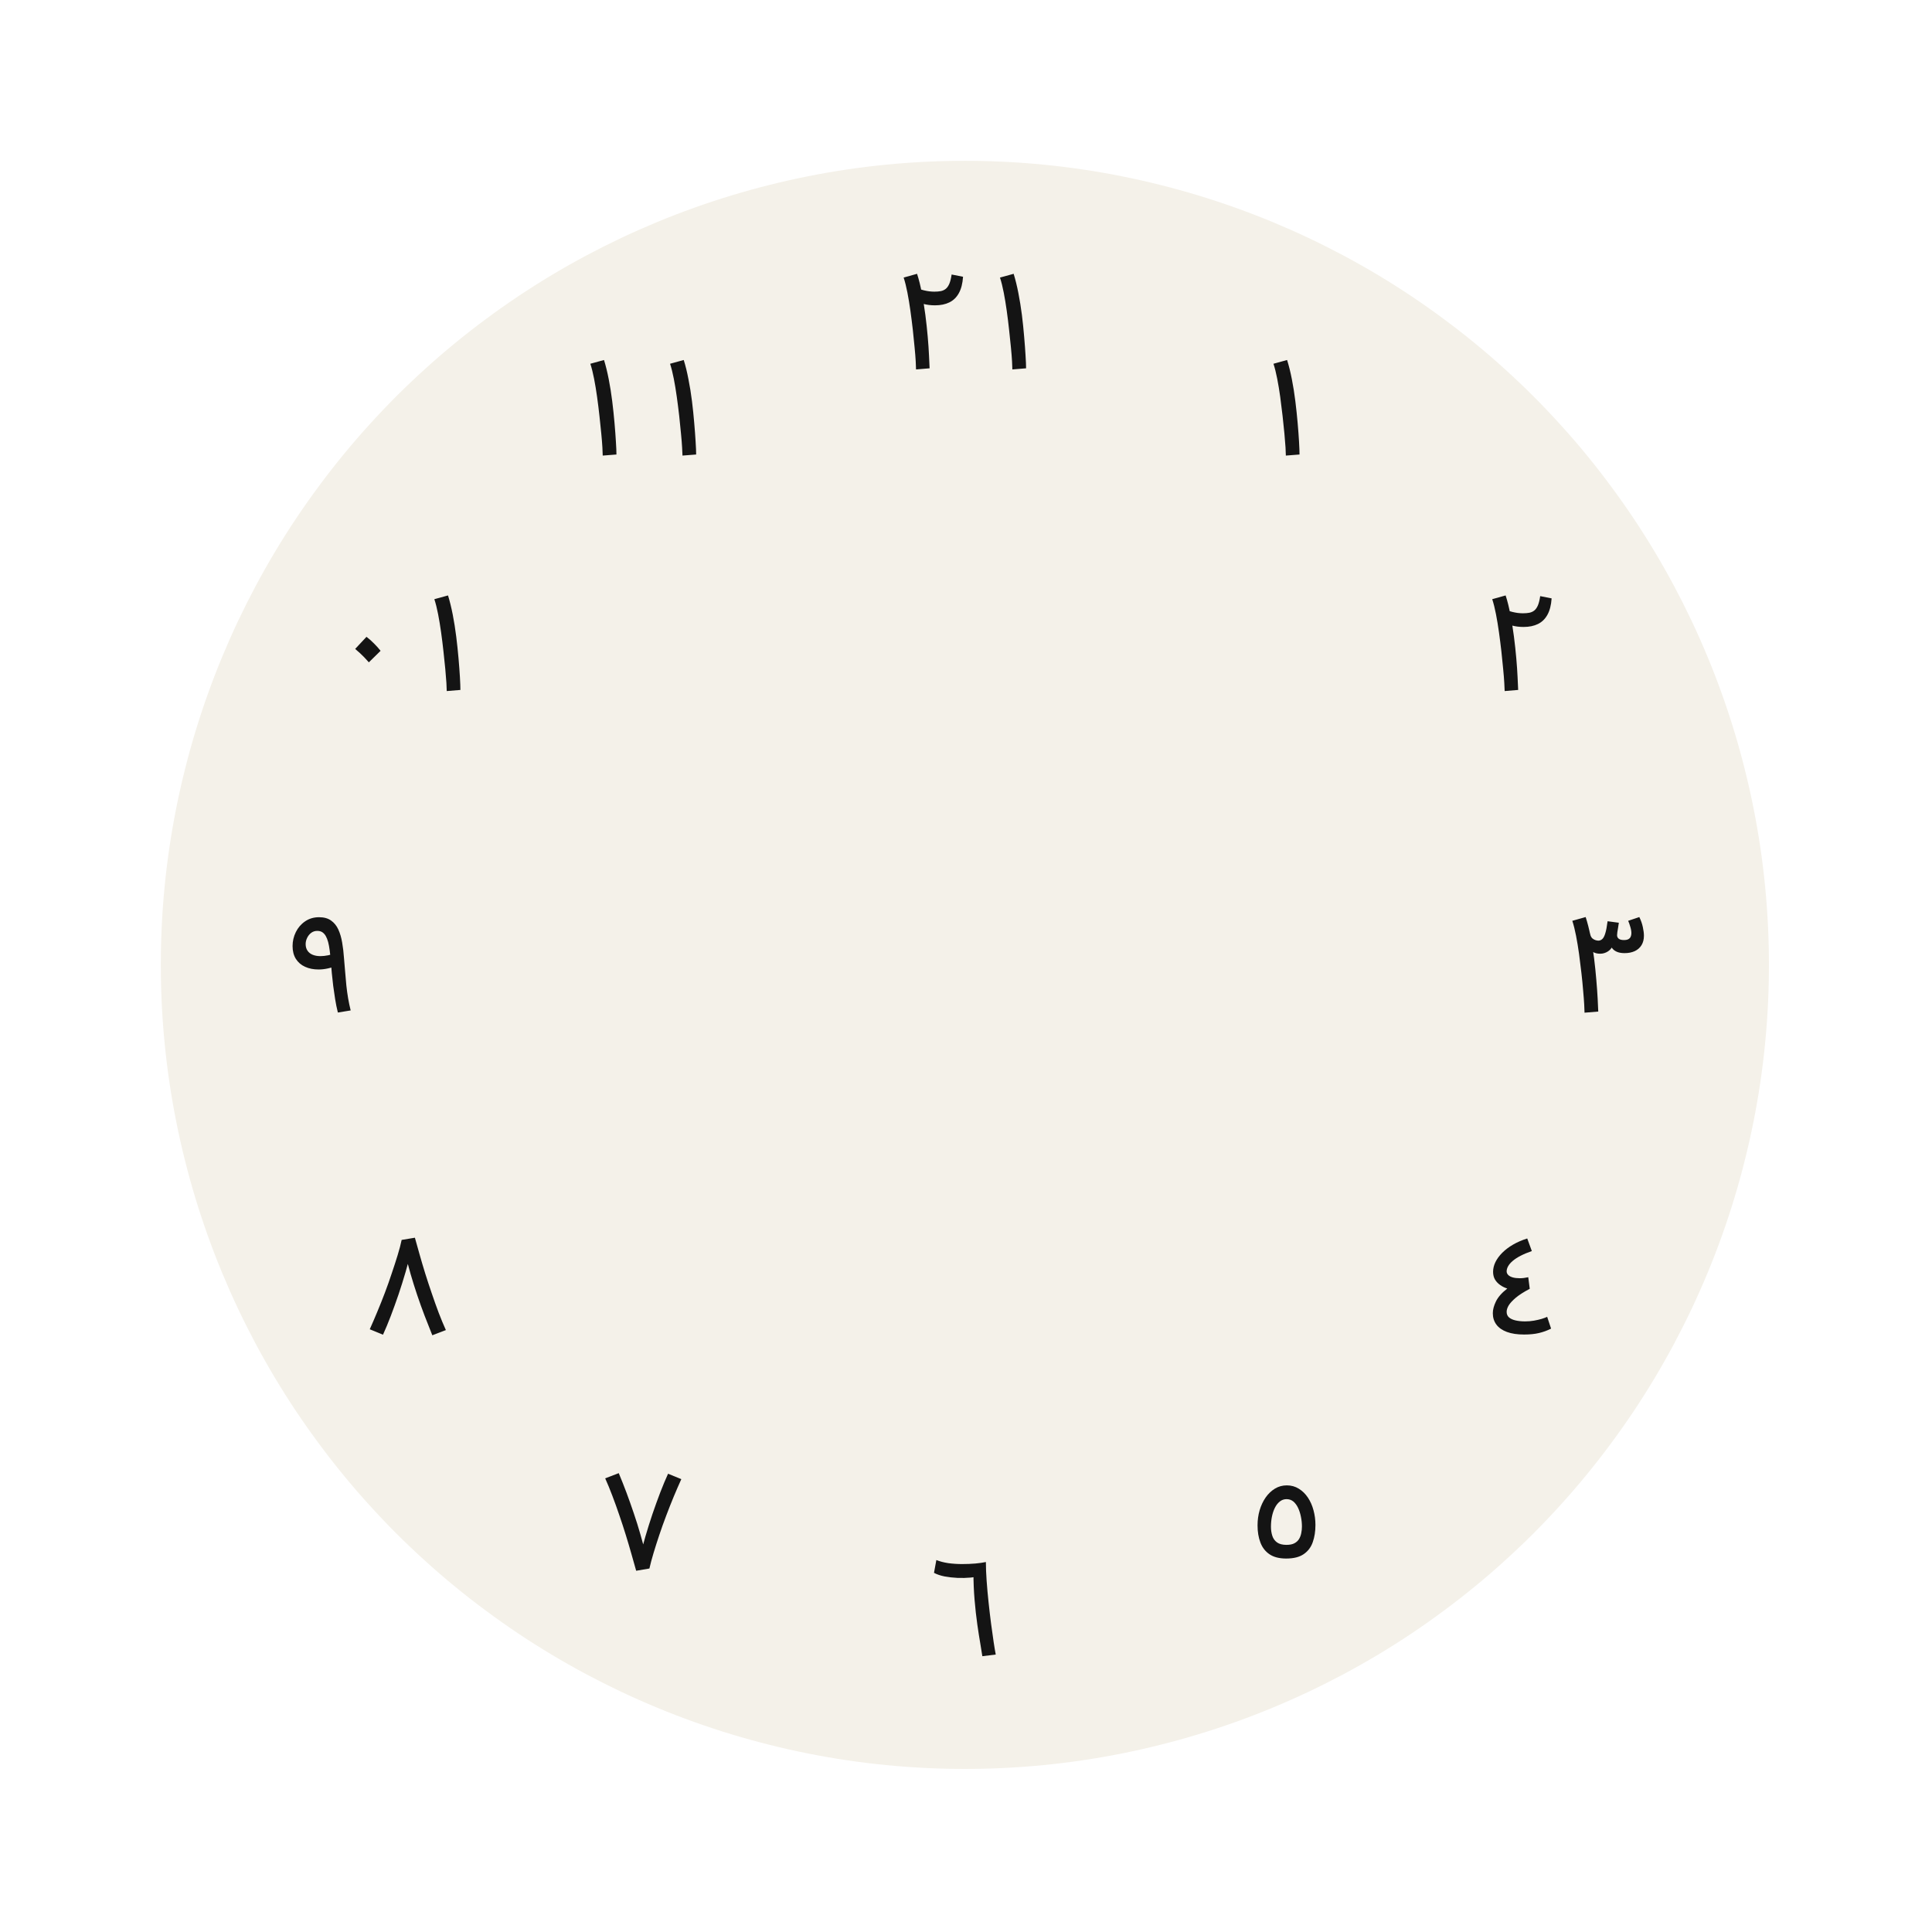
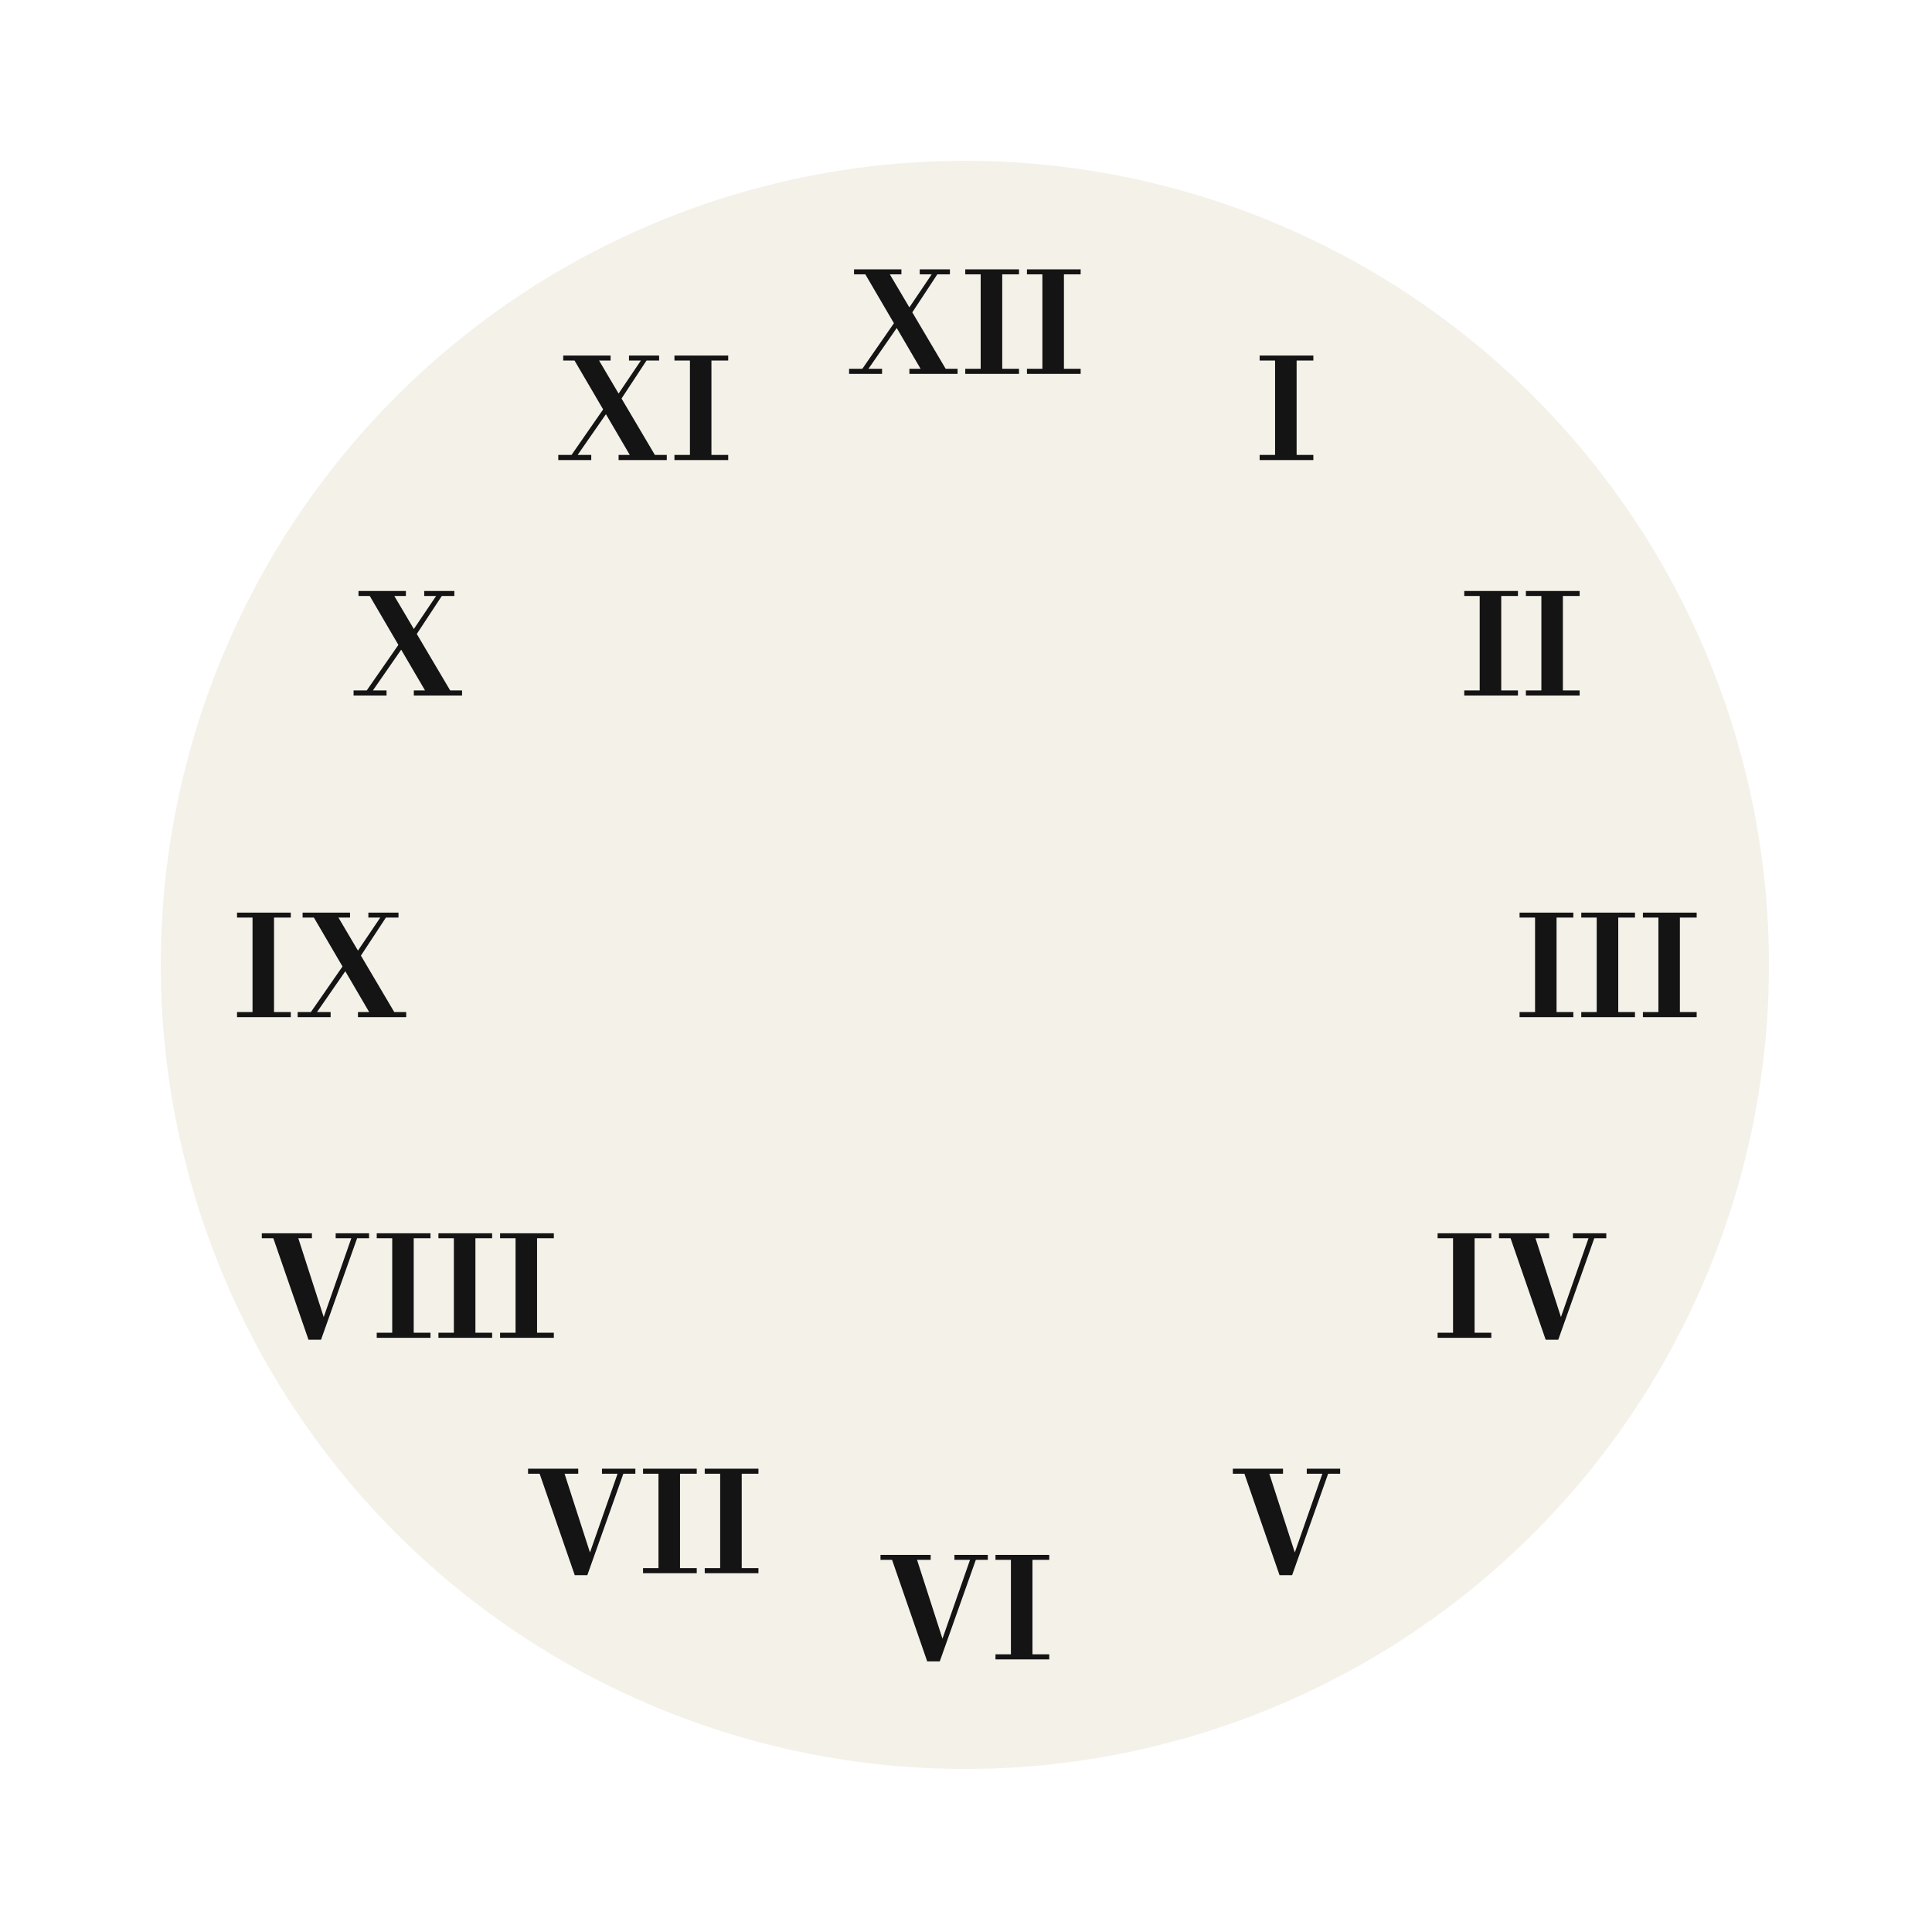
<svg xmlns="http://www.w3.org/2000/svg" width="613" height="613">
  <path fill="#F4F1E9" transform="matrix(17.0079 0 -0 -17.0079 306.142 306.142)" d="M15 0Q15 0.368 14.982 0.736Q14.964 1.104 14.928 1.47Q14.892 1.837 14.838 2.201Q14.784 2.565 14.712 2.926Q14.64 3.288 14.55 3.645Q14.461 4.002 14.354 4.354Q14.247 4.707 14.123 5.053Q13.999 5.4 13.858 5.74Q13.717 6.08 13.56 6.413Q13.402 6.746 13.229 7.071Q13.055 7.396 12.866 7.712Q12.677 8.027 12.472 8.334Q12.267 8.64 12.048 8.935Q11.829 9.231 11.595 9.516Q11.362 9.801 11.114 10.073Q10.867 10.346 10.607 10.607Q10.346 10.867 10.073 11.114Q9.801 11.362 9.516 11.595Q9.231 11.829 8.935 12.048Q8.64 12.267 8.334 12.472Q8.027 12.677 7.712 12.866Q7.396 13.055 7.071 13.229Q6.746 13.402 6.413 13.56Q6.08 13.717 5.74 13.858Q5.4 13.999 5.053 14.123Q4.707 14.247 4.354 14.354Q4.002 14.461 3.645 14.55Q3.288 14.64 2.926 14.712Q2.565 14.784 2.201 14.838Q1.837 14.892 1.47 14.928Q1.104 14.964 0.736 14.982Q0.368 15 0 15Q-0.368 15 -0.736 14.982Q-1.104 14.964 -1.47 14.928Q-1.837 14.892 -2.201 14.838Q-2.565 14.784 -2.926 14.712Q-3.288 14.64 -3.645 14.55Q-4.002 14.461 -4.354 14.354Q-4.707 14.247 -5.053 14.123Q-5.4 13.999 -5.74 13.858Q-6.08 13.717 -6.413 13.56Q-6.746 13.402 -7.071 13.229Q-7.396 13.055 -7.712 12.866Q-8.027 12.677 -8.334 12.472Q-8.64 12.267 -8.935 12.048Q-9.231 11.829 -9.516 11.595Q-9.801 11.362 -10.073 11.114Q-10.346 10.867 -10.607 10.607Q-10.867 10.346 -11.114 10.073Q-11.362 9.801 -11.595 9.516Q-11.829 9.231 -12.048 8.935Q-12.267 8.64 -12.472 8.334Q-12.677 8.027 -12.866 7.712Q-13.055 7.396 -13.229 7.071Q-13.402 6.746 -13.56 6.413Q-13.717 6.08 -13.858 5.74Q-13.999 5.4 -14.123 5.053Q-14.247 4.707 -14.354 4.354Q-14.461 4.002 -14.55 3.645Q-14.64 3.288 -14.712 2.926Q-14.784 2.565 -14.838 2.201Q-14.892 1.837 -14.928 1.47Q-14.964 1.104 -14.982 0.736Q-15 0.368 -15 0Q-15 -0.368 -14.982 -0.736Q-14.964 -1.104 -14.928 -1.47Q-14.892 -1.837 -14.838 -2.201Q-14.784 -2.565 -14.712 -2.926Q-14.64 -3.288 -14.55 -3.645Q-14.461 -4.002 -14.354 -4.354Q-14.247 -4.707 -14.123 -5.053Q-13.999 -5.4 -13.858 -5.74Q-13.717 -6.08 -13.56 -6.413Q-13.402 -6.746 -13.229 -7.071Q-13.055 -7.396 -12.866 -7.712Q-12.677 -8.027 -12.472 -8.334Q-12.267 -8.64 -12.048 -8.935Q-11.829 -9.231 -11.595 -9.516Q-11.362 -9.801 -11.114 -10.073Q-10.867 -10.346 -10.607 -10.607Q-10.346 -10.867 -10.073 -11.114Q-9.801 -11.362 -9.516 -11.595Q-9.231 -11.829 -8.935 -12.048Q-8.64 -12.267 -8.334 -12.472Q-8.027 -12.677 -7.712 -12.866Q-7.396 -13.055 -7.071 -13.229Q-6.746 -13.402 -6.413 -13.56Q-6.08 -13.717 -5.74 -13.858Q-5.4 -13.999 -5.053 -14.123Q-4.707 -14.247 -4.354 -14.354Q-4.002 -14.461 -3.645 -14.55Q-3.288 -14.64 -2.926 -14.712Q-2.565 -14.784 -2.201 -14.838Q-1.837 -14.892 -1.47 -14.928Q-1.104 -14.964 -0.736 -14.982Q-0.368 -15 0 -15Q0.368 -15 0.736 -14.982Q1.104 -14.964 1.47 -14.928Q1.837 -14.892 2.201 -14.838Q2.565 -14.784 2.926 -14.712Q3.288 -14.64 3.645 -14.55Q4.002 -14.461 4.354 -14.354Q4.707 -14.247 5.053 -14.123Q5.4 -13.999 5.74 -13.858Q6.08 -13.717 6.413 -13.56Q6.746 -13.402 7.071 -13.229Q7.396 -13.055 7.712 -12.866Q8.027 -12.677 8.334 -12.472Q8.64 -12.267 8.935 -12.048Q9.231 -11.829 9.516 -11.595Q9.801 -11.362 10.073 -11.114Q10.346 -10.867 10.607 -10.607Q10.867 -10.346 11.114 -10.073Q11.362 -9.801 11.595 -9.516Q11.829 -9.231 12.048 -8.935Q12.267 -8.64 12.472 -8.334Q12.677 -8.027 12.866 -7.712Q13.055 -7.396 13.229 -7.071Q13.402 -6.746 13.56 -6.413Q13.717 -6.08 13.858 -5.74Q13.999 -5.4 14.123 -5.053Q14.247 -4.707 14.354 -4.354Q14.461 -4.002 14.55 -3.645Q14.64 -3.288 14.712 -2.926Q14.784 -2.565 14.838 -2.201Q14.892 -1.837 14.928 -1.47Q14.964 -1.104 14.982 -0.736Q15 -0.368 15 0Z" />
-   <path fill="#141414" transform="matrix(17.0079 0 -0 -17.0079 306.142 306.142)" d="M-0.658 11.129L-0.911 11.108Q-0.911 11.15 -0.917 11.259Q-0.923 11.368 -0.938 11.52Q-0.952 11.672 -0.971 11.847Q-0.991 12.023 -1.016 12.203Q-1.041 12.382 -1.072 12.542Q-1.103 12.702 -1.142 12.822L-0.892 12.892Q-0.84 12.733 -0.803 12.534Q-0.765 12.335 -0.737 12.125Q-0.71 11.914 -0.693 11.718Q-0.676 11.522 -0.669 11.367Q-0.661 11.212 -0.658 11.129ZM-0.557 12.304Q-0.679 12.304 -0.778 12.332Q-0.877 12.359 -0.939 12.4L-0.939 12.655Q-0.866 12.608 -0.765 12.584Q-0.664 12.559 -0.57 12.559Q-0.502 12.559 -0.449 12.569Q-0.396 12.58 -0.357 12.611Q-0.318 12.642 -0.29 12.706Q-0.263 12.77 -0.247 12.879L-0.034 12.837Q-0.047 12.647 -0.113 12.53Q-0.177 12.414 -0.289 12.359Q-0.401 12.304 -0.557 12.304ZM1.142 11.129L0.886 11.108Q0.886 11.15 0.88 11.259Q0.874 11.368 0.859 11.52Q0.845 11.672 0.825 11.847Q0.806 12.023 0.781 12.203Q0.756 12.382 0.725 12.542Q0.694 12.702 0.655 12.822L0.91 12.892Q0.959 12.733 0.998 12.534Q1.037 12.335 1.064 12.125Q1.09 11.914 1.106 11.718Q1.123 11.522 1.132 11.367Q1.142 11.212 1.142 11.129ZM6.243 9.521L5.988 9.501Q5.988 9.542 5.982 9.651Q5.975 9.76 5.961 9.912Q5.947 10.064 5.927 10.24Q5.907 10.415 5.883 10.595Q5.858 10.775 5.827 10.934Q5.796 11.094 5.757 11.214L6.011 11.284Q6.061 11.126 6.1 10.926Q6.139 10.728 6.165 10.517Q6.191 10.306 6.208 10.11Q6.225 9.914 6.234 9.759Q6.243 9.604 6.243 9.521ZM10.322 5.129L10.07 5.108Q10.07 5.15 10.063 5.259Q10.057 5.368 10.042 5.52Q10.028 5.672 10.009 5.847Q9.989 6.023 9.964 6.203Q9.939 6.382 9.908 6.542Q9.877 6.702 9.838 6.822L10.088 6.892Q10.14 6.733 10.177 6.534Q10.216 6.335 10.243 6.125Q10.27 5.914 10.287 5.718Q10.304 5.522 10.311 5.367Q10.319 5.212 10.322 5.129ZM10.423 6.304Q10.301 6.304 10.202 6.332Q10.103 6.359 10.041 6.4L10.041 6.655Q10.114 6.608 10.215 6.584Q10.316 6.559 10.41 6.559Q10.478 6.559 10.531 6.569Q10.584 6.58 10.623 6.611Q10.662 6.642 10.69 6.706Q10.717 6.77 10.733 6.879L10.946 6.837Q10.933 6.647 10.867 6.53Q10.803 6.414 10.691 6.359Q10.579 6.304 10.423 6.304ZM11.816 -0.871L11.56 -0.892Q11.56 -0.85 11.554 -0.741Q11.548 -0.632 11.534 -0.48Q11.522 -0.328 11.502 -0.153Q11.482 0.023 11.458 0.203Q11.433 0.382 11.402 0.542Q11.371 0.702 11.332 0.822L11.581 0.892Q11.633 0.733 11.672 0.534Q11.711 0.335 11.738 0.125Q11.764 -0.086 11.78 -0.282Q11.797 -0.478 11.805 -0.633Q11.813 -0.788 11.816 -0.871ZM11.852 0.208Q11.771 0.208 11.717 0.242Q11.662 0.276 11.633 0.325Q11.605 0.374 11.597 0.416L11.597 0.832L11.672 0.549Q11.685 0.512 11.71 0.491Q11.735 0.471 11.766 0.461Q11.797 0.452 11.818 0.452Q11.857 0.452 11.889 0.48Q11.922 0.507 11.946 0.585Q11.971 0.663 11.99 0.814L12.2 0.786Q12.195 0.741 12.186 0.694Q12.177 0.647 12.172 0.61Q12.167 0.572 12.167 0.554Q12.167 0.512 12.199 0.487Q12.231 0.463 12.296 0.463Q12.351 0.463 12.381 0.481Q12.411 0.499 12.422 0.528Q12.434 0.556 12.434 0.59Q12.434 0.645 12.414 0.709Q12.395 0.775 12.374 0.822L12.582 0.892Q12.629 0.796 12.648 0.703Q12.668 0.611 12.668 0.544Q12.668 0.442 12.624 0.369Q12.58 0.296 12.498 0.257Q12.416 0.219 12.307 0.219Q12.231 0.219 12.176 0.239Q12.12 0.26 12.085 0.299Q12.052 0.338 12.039 0.39L12.099 0.39Q12.068 0.296 11.998 0.252Q11.93 0.208 11.852 0.208ZM10.863 -6.566L10.936 -6.786Q10.826 -6.841 10.71 -6.868Q10.593 -6.896 10.432 -6.896Q10.242 -6.896 10.112 -6.848Q9.982 -6.8 9.915 -6.71Q9.849 -6.62 9.849 -6.498Q9.849 -6.399 9.907 -6.279Q9.966 -6.157 10.119 -6.038Q10.046 -6.015 9.987 -5.973Q9.927 -5.931 9.89 -5.871Q9.854 -5.809 9.854 -5.726Q9.854 -5.635 9.898 -5.544Q9.943 -5.453 10.026 -5.37Q10.109 -5.287 10.226 -5.219Q10.343 -5.151 10.491 -5.104L10.577 -5.339Q10.458 -5.38 10.369 -5.426Q10.281 -5.471 10.222 -5.521Q10.164 -5.57 10.135 -5.621Q10.107 -5.671 10.107 -5.718Q10.107 -5.754 10.136 -5.785Q10.166 -5.815 10.222 -5.831Q10.278 -5.846 10.352 -5.846Q10.426 -5.846 10.51 -5.827L10.538 -6.043Q10.371 -6.131 10.278 -6.209Q10.185 -6.288 10.145 -6.353Q10.107 -6.418 10.107 -6.472Q10.107 -6.537 10.15 -6.576Q10.195 -6.615 10.274 -6.633Q10.354 -6.651 10.452 -6.651Q10.538 -6.651 10.617 -6.637Q10.696 -6.623 10.761 -6.604Q10.826 -6.584 10.863 -6.566ZM5.994 -11.075Q5.801 -11.075 5.684 -10.996Q5.567 -10.917 5.514 -10.778Q5.46 -10.638 5.46 -10.456Q5.46 -10.308 5.499 -10.174Q5.539 -10.04 5.611 -9.936Q5.684 -9.832 5.784 -9.771Q5.884 -9.71 6.006 -9.71Q6.131 -9.71 6.231 -9.773Q6.331 -9.835 6.4 -9.939Q6.469 -10.043 6.504 -10.175Q6.54 -10.308 6.54 -10.448Q6.54 -10.628 6.49 -10.769Q6.441 -10.911 6.321 -10.993Q6.202 -11.075 5.994 -11.075ZM5.999 -10.82Q6.092 -10.82 6.148 -10.79Q6.204 -10.76 6.234 -10.711Q6.264 -10.661 6.275 -10.602Q6.288 -10.542 6.288 -10.479Q6.288 -10.386 6.269 -10.295Q6.251 -10.204 6.216 -10.13Q6.181 -10.056 6.128 -10.011Q6.074 -9.967 6.001 -9.967Q5.931 -9.967 5.875 -10.011Q5.819 -10.056 5.783 -10.129Q5.747 -10.201 5.728 -10.294Q5.71 -10.386 5.71 -10.482Q5.71 -10.573 5.735 -10.65Q5.759 -10.727 5.823 -10.774Q5.887 -10.82 5.999 -10.82ZM0.326 -12.897Q0.316 -12.822 0.289 -12.668Q0.262 -12.514 0.232 -12.304Q0.202 -12.094 0.181 -11.845Q0.16 -11.597 0.16 -11.334L0.241 -11.209L0.392 -11.14Q0.392 -11.295 0.406 -11.491Q0.42 -11.685 0.442 -11.892Q0.464 -12.099 0.489 -12.291Q0.514 -12.483 0.537 -12.634Q0.56 -12.785 0.576 -12.866L0.326 -12.897ZM0.331 -11.394Q0.233 -11.418 0.11 -11.43Q-0.011 -11.441 -0.138 -11.436Q-0.264 -11.43 -0.378 -11.409Q-0.493 -11.386 -0.576 -11.342L-0.532 -11.103Q-0.435 -11.142 -0.31 -11.161Q-0.183 -11.178 -0.052 -11.178Q0.079 -11.178 0.196 -11.168Q0.314 -11.157 0.392 -11.14L0.331 -11.394ZM-6.132 -11.303L-6.065 -11.063Q-6.021 -10.873 -5.96 -10.664Q-5.899 -10.455 -5.828 -10.244Q-5.756 -10.034 -5.682 -9.84Q-5.607 -9.646 -5.537 -9.493L-5.29 -9.594Q-5.358 -9.745 -5.431 -9.919Q-5.503 -10.093 -5.572 -10.276Q-5.641 -10.457 -5.701 -10.637Q-5.761 -10.816 -5.809 -10.976Q-5.857 -11.136 -5.885 -11.261L-6.132 -11.303ZM-6.132 -11.303Q-6.172 -11.162 -6.22 -10.992Q-6.268 -10.821 -6.325 -10.637Q-6.382 -10.452 -6.446 -10.267Q-6.509 -10.081 -6.576 -9.905Q-6.642 -9.73 -6.71 -9.579L-6.457 -9.482Q-6.385 -9.654 -6.313 -9.845Q-6.242 -10.036 -6.176 -10.232Q-6.109 -10.428 -6.054 -10.621Q-5.997 -10.814 -5.958 -10.99L-5.899 -11.261L-6.132 -11.303ZM-10.26 -5.09L-10.327 -5.329Q-10.372 -5.516 -10.433 -5.727Q-10.494 -5.937 -10.565 -6.148Q-10.637 -6.358 -10.711 -6.553Q-10.785 -6.746 -10.855 -6.899L-11.102 -6.798Q-11.034 -6.647 -10.962 -6.473Q-10.889 -6.299 -10.82 -6.117Q-10.751 -5.935 -10.692 -5.755Q-10.631 -5.576 -10.582 -5.416Q-10.533 -5.256 -10.507 -5.131L-10.26 -5.09ZM-10.26 -5.09Q-10.221 -5.23 -10.173 -5.4Q-10.125 -5.571 -10.068 -5.755Q-10.01 -5.94 -9.946 -6.126Q-9.883 -6.312 -9.817 -6.488Q-9.75 -6.663 -9.682 -6.813L-9.935 -6.91Q-10.005 -6.738 -10.078 -6.547Q-10.151 -6.356 -10.217 -6.16Q-10.283 -5.964 -10.339 -5.771Q-10.395 -5.579 -10.434 -5.402L-10.494 -5.131L-10.26 -5.09ZM-11.697 -0.889Q-11.728 -0.765 -11.748 -0.638Q-11.768 -0.512 -11.784 -0.391Q-11.799 -0.271 -11.81 -0.153Q-11.82 -0.034 -11.83 0.083Q-11.838 0.187 -11.85 0.274Q-11.861 0.361 -11.879 0.428Q-11.897 0.494 -11.924 0.541Q-11.952 0.587 -11.99 0.611Q-12.027 0.634 -12.082 0.634Q-12.145 0.634 -12.194 0.598Q-12.243 0.561 -12.27 0.504Q-12.298 0.447 -12.298 0.388Q-12.298 0.315 -12.263 0.264Q-12.228 0.213 -12.166 0.188Q-12.103 0.163 -12.022 0.163Q-11.955 0.163 -11.877 0.179Q-11.799 0.195 -11.718 0.226L-11.687 -0.003Q-11.783 -0.044 -11.877 -0.065Q-11.97 -0.086 -12.056 -0.086Q-12.199 -0.086 -12.308 -0.036Q-12.418 0.013 -12.48 0.111Q-12.542 0.21 -12.542 0.351Q-12.542 0.488 -12.481 0.612Q-12.42 0.736 -12.308 0.812Q-12.196 0.889 -12.048 0.889Q-11.91 0.889 -11.824 0.827Q-11.736 0.765 -11.688 0.659Q-11.64 0.554 -11.617 0.417Q-11.593 0.281 -11.583 0.13Q-11.57 -0.003 -11.561 -0.13Q-11.552 -0.257 -11.539 -0.381Q-11.526 -0.504 -11.506 -0.622Q-11.486 -0.739 -11.458 -0.85L-11.697 -0.889ZM-11.119 5.644Q-11.166 5.698 -11.205 5.738Q-11.244 5.779 -11.284 5.815Q-11.324 5.852 -11.374 5.894L-11.163 6.12Q-11.088 6.063 -11.02 5.993Q-10.952 5.925 -10.9 5.859L-11.119 5.644ZM-9.411 5.129L-9.666 5.108Q-9.666 5.15 -9.672 5.259Q-9.679 5.368 -9.693 5.52Q-9.707 5.672 -9.727 5.847Q-9.746 6.023 -9.771 6.203Q-9.796 6.382 -9.827 6.542Q-9.858 6.702 -9.897 6.822L-9.642 6.892Q-9.593 6.733 -9.554 6.534Q-9.515 6.335 -9.489 6.125Q-9.463 5.914 -9.446 5.718Q-9.429 5.522 -9.42 5.367Q-9.411 5.212 -9.411 5.129ZM-6.5 9.521L-6.756 9.501Q-6.756 9.542 -6.762 9.651Q-6.768 9.76 -6.783 9.912Q-6.797 10.064 -6.817 10.24Q-6.836 10.415 -6.861 10.595Q-6.886 10.775 -6.917 10.934Q-6.948 11.094 -6.987 11.214L-6.732 11.284Q-6.683 11.126 -6.644 10.926Q-6.605 10.728 -6.579 10.517Q-6.553 10.306 -6.536 10.11Q-6.519 9.914 -6.51 9.759Q-6.5 9.604 -6.5 9.521ZM-5.013 9.521L-5.268 9.501Q-5.268 9.542 -5.275 9.651Q-5.281 9.76 -5.296 9.912Q-5.31 10.064 -5.329 10.24Q-5.349 10.415 -5.374 10.595Q-5.399 10.775 -5.43 10.934Q-5.461 11.094 -5.5 11.214L-5.245 11.284Q-5.195 11.126 -5.157 10.926Q-5.117 10.728 -5.091 10.517Q-5.065 10.306 -5.049 10.11Q-5.032 9.914 -5.023 9.759Q-5.013 9.604 -5.013 9.521Z" />
+   <path fill="#141414" transform="matrix(17.0079 0 -0 -17.0079 306.142 306.142)" d="M-1.035 11.025L-1.035 11.12L-0.826 11.12L-1.857 12.882L-2.068 12.882L-2.068 12.975L-1.184 12.975L-1.184 12.882L-1.4 12.882L-0.358 11.12L-0.136 11.12L-0.136 11.025L-1.035 11.025ZM-2.16 11.025L-2.16 11.12L-1.913 11.12L-1.227 12.109L-1.138 12.073L-1.799 11.12L-1.545 11.12L-1.545 11.025L-2.16 11.025ZM-1.154 12.09L-0.619 12.882L-0.842 12.882L-0.842 12.975L-0.279 12.975L-0.279 12.882L-0.514 12.882L-1.063 12.048L-1.154 12.09ZM0.007 11.025L0.007 11.12L0.295 11.12L0.295 12.882L0.007 12.882L0.007 12.975L1.01 12.975L1.01 12.882L0.697 12.882L0.697 11.12L1.01 11.12L1.01 11.025L0.007 11.025ZM1.158 11.025L1.158 11.12L1.446 11.12L1.446 12.882L1.158 12.882L1.158 12.975L2.16 12.975L2.16 12.882L1.848 12.882L1.848 11.12L2.16 11.12L2.16 11.025L1.158 11.025ZM5.499 9.417L5.499 9.513L5.787 9.513L5.787 11.274L5.499 11.274L5.499 11.367L6.501 11.367L6.501 11.274L6.189 11.274L6.189 9.513L6.501 9.513L6.501 9.417L5.499 9.417ZM9.316 5.025L9.316 5.12L9.604 5.12L9.604 6.882L9.316 6.882L9.316 6.975L10.318 6.975L10.318 6.882L10.006 6.882L10.006 5.12L10.318 5.12L10.318 5.025L9.316 5.025ZM10.466 5.025L10.466 5.12L10.755 5.12L10.755 6.882L10.466 6.882L10.466 6.975L11.469 6.975L11.469 6.882L11.156 6.882L11.156 5.12L11.469 5.12L11.469 5.025L10.466 5.025ZM10.348 -0.975L10.348 -0.88L10.637 -0.88L10.637 0.882L10.348 0.882L10.348 0.975L11.351 0.975L11.351 0.882L11.038 0.882L11.038 -0.88L11.351 -0.88L11.351 -0.975L10.348 -0.975ZM11.499 -0.975L11.499 -0.88L11.787 -0.88L11.787 0.882L11.499 0.882L11.499 0.975L12.501 0.975L12.501 0.882L12.189 0.882L12.189 -0.88L12.501 -0.88L12.501 -0.975L11.499 -0.975ZM12.649 -0.975L12.649 -0.88L12.938 -0.88L12.938 0.882L12.649 0.882L12.649 0.975L13.652 0.975L13.652 0.882L13.339 0.882L13.339 -0.88L13.652 -0.88L13.652 -0.975L12.649 -0.975ZM8.819 -6.957L8.819 -6.862L9.107 -6.862L9.107 -5.1L8.819 -5.1L8.819 -5.007L9.821 -5.007L9.821 -5.1L9.509 -5.1L9.509 -6.862L9.821 -6.862L9.821 -6.957L8.819 -6.957ZM11.966 -5.007L11.966 -5.1L11.742 -5.1L11.07 -6.993L10.835 -6.993L10.18 -5.1L9.964 -5.1L9.964 -5.007L10.9 -5.007L10.9 -5.1L10.645 -5.1L11.12 -6.57L11.634 -5.1L11.343 -5.1L11.343 -5.007L11.966 -5.007ZM7.001 -9.399L7.001 -9.493L6.777 -9.493L6.105 -11.385L5.87 -11.385L5.215 -9.493L4.999 -9.493L4.999 -9.399L5.935 -9.399L5.935 -9.493L5.68 -9.493L6.155 -10.962L6.669 -9.493L6.378 -9.493L6.378 -9.399L7.001 -9.399ZM0.428 -11.007L0.428 -11.1L0.204 -11.1L-0.468 -12.993L-0.703 -12.993L-1.358 -11.1L-1.574 -11.1L-1.574 -11.007L-0.638 -11.007L-0.638 -11.1L-0.892 -11.1L-0.418 -12.57L0.096 -11.1L-0.195 -11.1L-0.195 -11.007L0.428 -11.007ZM0.571 -12.957L0.571 -12.862L0.859 -12.862L0.859 -11.1L0.571 -11.1L0.571 -11.007L1.574 -11.007L1.574 -11.1L1.261 -11.1L1.261 -12.862L1.574 -12.862L1.574 -12.957L0.571 -12.957ZM-6.147 -9.399L-6.147 -9.493L-6.371 -9.493L-7.043 -11.385L-7.278 -11.385L-7.933 -9.493L-8.149 -9.493L-8.149 -9.399L-7.213 -9.399L-7.213 -9.493L-7.468 -9.493L-6.994 -10.962L-6.479 -9.493L-6.77 -9.493L-6.77 -9.399L-6.147 -9.399ZM-6.004 -11.349L-6.004 -11.254L-5.716 -11.254L-5.716 -9.493L-6.004 -9.493L-6.004 -9.399L-5.002 -9.399L-5.002 -9.493L-5.314 -9.493L-5.314 -11.254L-5.002 -11.254L-5.002 -11.349L-6.004 -11.349ZM-4.853 -11.349L-4.853 -11.254L-4.565 -11.254L-4.565 -9.493L-4.853 -9.493L-4.853 -9.399L-3.851 -9.399L-3.851 -9.493L-4.163 -9.493L-4.163 -11.254L-3.851 -11.254L-3.851 -11.349L-4.853 -11.349ZM-11.115 -5.007L-11.115 -5.1L-11.338 -5.1L-12.011 -6.993L-12.245 -6.993L-12.901 -5.1L-13.116 -5.1L-13.116 -5.007L-12.181 -5.007L-12.181 -5.1L-12.435 -5.1L-11.961 -6.57L-11.446 -5.1L-11.738 -5.1L-11.738 -5.007L-11.115 -5.007ZM-10.972 -6.957L-10.972 -6.862L-10.683 -6.862L-10.683 -5.1L-10.972 -5.1L-10.972 -5.007L-9.969 -5.007L-9.969 -5.1L-10.282 -5.1L-10.282 -6.862L-9.969 -6.862L-9.969 -6.957L-10.972 -6.957ZM-9.821 -6.957L-9.821 -6.862L-9.533 -6.862L-9.533 -5.1L-9.821 -5.1L-9.821 -5.007L-8.819 -5.007L-8.819 -5.1L-9.131 -5.1L-9.131 -6.862L-8.819 -6.862L-8.819 -6.957L-9.821 -6.957ZM-8.671 -6.957L-8.671 -6.862L-8.382 -6.862L-8.382 -5.1L-8.671 -5.1L-8.671 -5.007L-7.668 -5.007L-7.668 -5.1L-7.981 -5.1L-7.981 -6.862L-7.668 -6.862L-7.668 -6.957L-8.671 -6.957ZM-13.578 -0.975L-13.578 -0.88L-13.289 -0.88L-13.289 0.882L-13.578 0.882L-13.578 0.975L-12.575 0.975L-12.575 0.882L-12.888 0.882L-12.888 -0.88L-12.575 -0.88L-12.575 -0.975L-13.578 -0.975ZM-11.322 -0.975L-11.322 -0.88L-11.113 -0.88L-12.144 0.882L-12.355 0.882L-12.355 0.975L-11.47 0.975L-11.47 0.882L-11.686 0.882L-10.645 -0.88L-10.422 -0.88L-10.422 -0.975L-11.322 -0.975ZM-12.447 -0.975L-12.447 -0.88L-12.2 -0.88L-11.514 0.109L-11.425 0.073L-12.086 -0.88L-11.832 -0.88L-11.832 -0.975L-12.447 -0.975ZM-11.441 0.09L-10.906 0.882L-11.128 0.882L-11.128 0.975L-10.566 0.975L-10.566 0.882L-10.801 0.882L-11.349 0.048L-11.441 0.09ZM-10.28 5.025L-10.28 5.12L-10.071 5.12L-11.102 6.882L-11.312 6.882L-11.312 6.975L-10.428 6.975L-10.428 6.882L-10.644 6.882L-9.602 5.12L-9.38 5.12L-9.38 5.025L-10.28 5.025ZM-11.404 5.025L-11.404 5.12L-11.158 5.12L-10.471 6.109L-10.382 6.073L-11.043 5.12L-10.789 5.12L-10.789 5.025L-11.404 5.025ZM-10.398 6.09L-9.864 6.882L-10.086 6.882L-10.086 6.975L-9.524 6.975L-9.524 6.882L-9.758 6.882L-10.307 6.048L-10.398 6.09ZM-6.46 9.417L-6.46 9.513L-6.251 9.513L-7.282 11.274L-7.493 11.274L-7.493 11.367L-6.609 11.367L-6.609 11.274L-6.824 11.274L-5.783 9.513L-5.561 9.513L-5.561 9.417L-6.46 9.417ZM-7.585 9.417L-7.585 9.513L-7.338 9.513L-6.652 10.501L-6.563 10.465L-7.224 9.513L-6.97 9.513L-6.97 9.417L-7.585 9.417ZM-6.579 10.482L-6.044 11.274L-6.266 11.274L-6.266 11.367L-5.704 11.367L-5.704 11.274L-5.939 11.274L-6.487 10.441L-6.579 10.482ZM-5.418 9.417L-5.418 9.513L-5.129 9.513L-5.129 11.274L-5.418 11.274L-5.418 11.367L-4.415 11.367L-4.415 11.274L-4.728 11.274L-4.728 9.513L-4.415 9.513L-4.415 9.417L-5.418 9.417Z" />
</svg>
